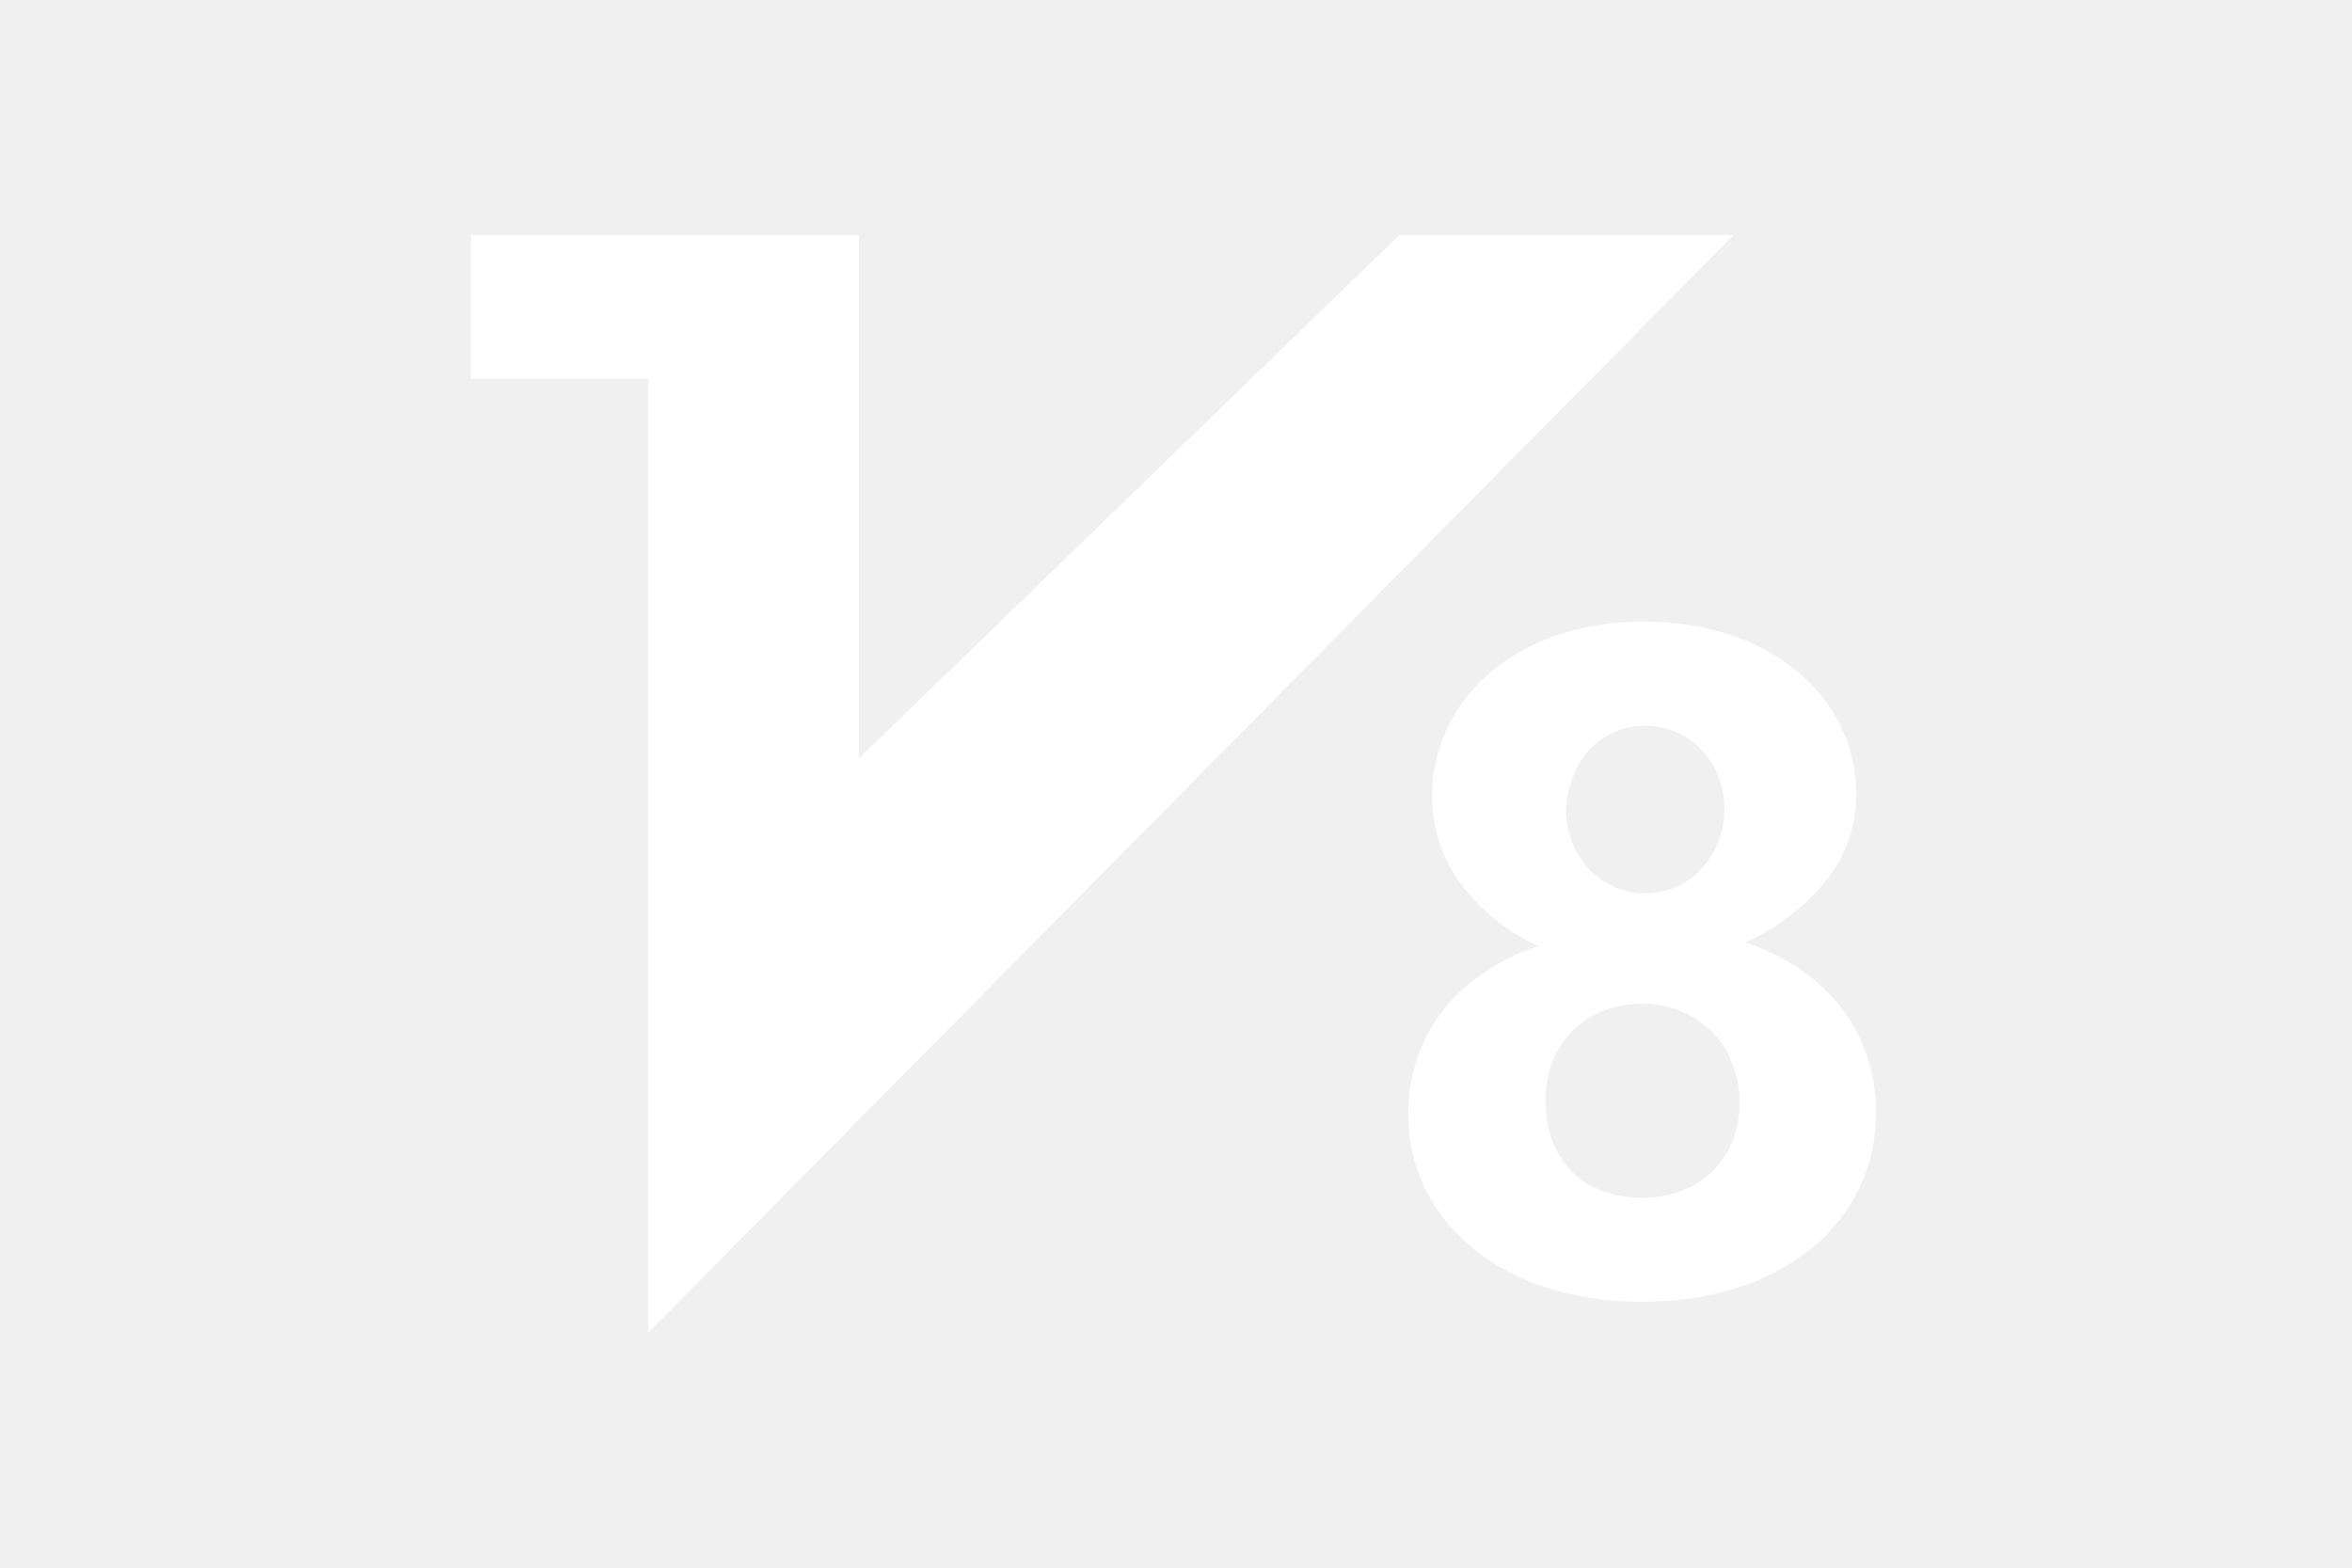
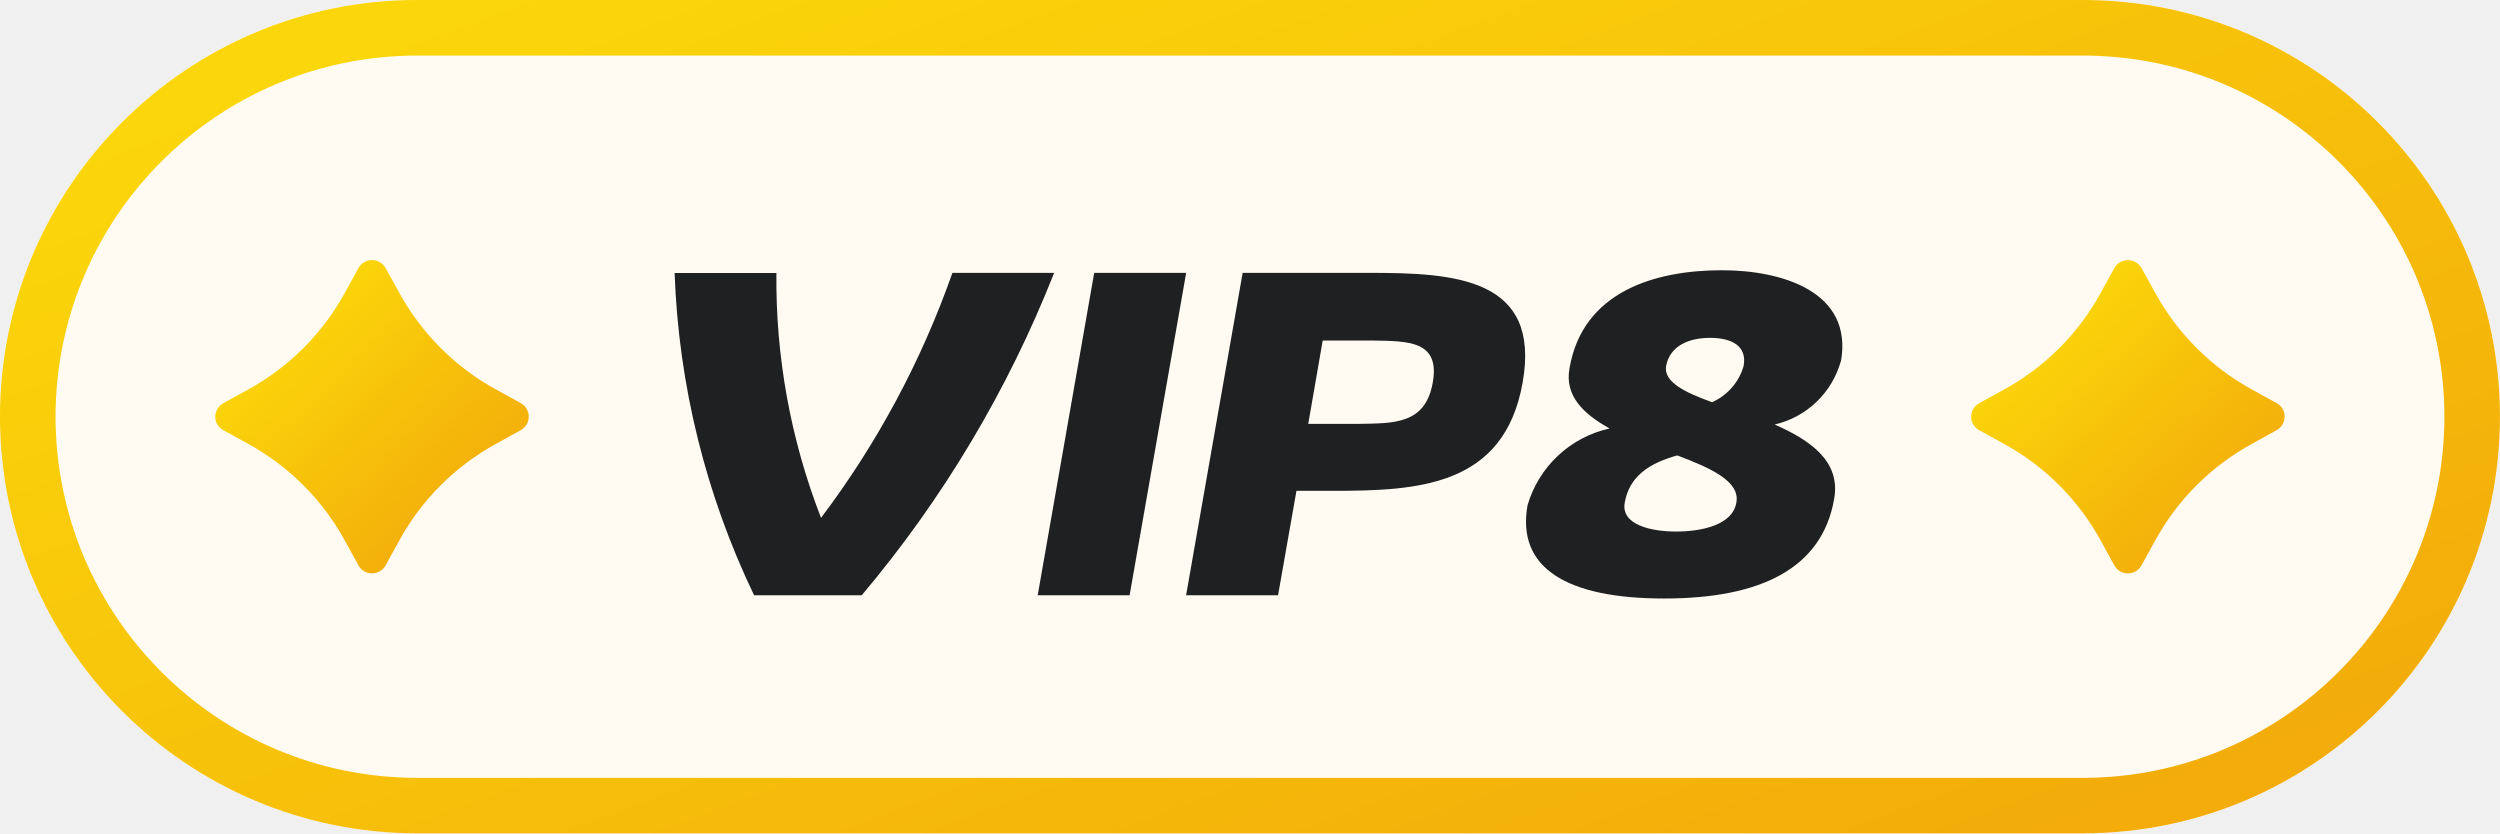
- <svg xmlns="http://www.w3.org/2000/svg" width="15" height="10" viewBox="0 0 15 10">
+ <svg xmlns="http://www.w3.org/2000/svg" xmlns:xlink="http://www.w3.org/1999/xlink" width="42" height="14" viewBox="0 0 42 14">
  <defs>
-     <clipPath id="clip-V8_w">
-       <rect width="15" height="10" />
-     </clipPath>
+     <linearGradient id="linear-gradient" x1="0.071" y1="0.141" x2="0.918" y2="0.896" gradientUnits="objectBoundingBox">
+       <stop offset="0" stop-color="#fbd60a" />
+       <stop offset="1" stop-color="#f3ac0a" />
+     </linearGradient>
+     <linearGradient id="linear-gradient-2" x1="0.196" y1="0.209" x2="0.803" y2="0.853" xlink:href="#linear-gradient" />
  </defs>
-   <g id="V8_w" clip-path="url(#clip-V8_w)">
-     <g id="Group_5197" data-name="Group 5197" transform="translate(752.404 -10549.096)">
-       <path id="Path_8006" data-name="Path 8006" d="M-909.4,10562v.916h1.131V10569l6.92-7h-2.132l-3.446,3.339V10562Z" transform="translate(160 -11.404)" fill="#fff" />
-       <path id="Path_9276" data-name="Path 9276" d="M.234-1.131a1.119,1.119,0,0,1,.051-.338,1.025,1.025,0,0,1,.154-.3A1.132,1.132,0,0,1,.7-2.02a1.377,1.377,0,0,1,.362-.18,1.3,1.3,0,0,1-.5-.406.927.927,0,0,1-.176-.549.993.993,0,0,1,.1-.445,1.08,1.08,0,0,1,.28-.354,1.309,1.309,0,0,1,.426-.233,1.682,1.682,0,0,1,.541-.083,1.715,1.715,0,0,1,.548.083,1.34,1.34,0,0,1,.429.231,1.05,1.05,0,0,1,.28.35.981.981,0,0,1,.1.439.872.872,0,0,1-.187.543,1.4,1.4,0,0,1-.519.4,1.413,1.413,0,0,1,.36.18,1.16,1.16,0,0,1,.261.25,1.026,1.026,0,0,1,.158.306,1.127,1.127,0,0,1,.053.344,1.1,1.1,0,0,1-.108.491A1.117,1.117,0,0,1,2.8-.268a1.445,1.445,0,0,1-.472.248,1.972,1.972,0,0,1-.6.088,1.983,1.983,0,0,1-.6-.086A1.44,1.44,0,0,1,.655-.264,1.135,1.135,0,0,1,.346-.643,1.069,1.069,0,0,1,.234-1.131ZM1.11-1.21a.714.714,0,0,0,.044.258.527.527,0,0,0,.126.193.563.563,0,0,0,.195.122.715.715,0,0,0,.253.042.676.676,0,0,0,.248-.044.581.581,0,0,0,.195-.123A.56.56,0,0,0,2.3-.955a.666.666,0,0,0,.047-.255A.663.663,0,0,0,2.3-1.45a.571.571,0,0,0-.126-.2.622.622,0,0,0-.195-.133.621.621,0,0,0-.253-.05.66.66,0,0,0-.246.045.563.563,0,0,0-.2.129.608.608,0,0,0-.129.2A.65.65,0,0,0,1.11-1.21Zm.129-1.86a.555.555,0,0,0,.04.209.541.541,0,0,0,.107.17.489.489,0,0,0,.16.113.474.474,0,0,0,.195.041.471.471,0,0,0,.2-.041.5.5,0,0,0,.16-.114.549.549,0,0,0,.108-.17.544.544,0,0,0,.04-.208.582.582,0,0,0-.038-.212.508.508,0,0,0-.107-.17.505.505,0,0,0-.161-.113.481.481,0,0,0-.2-.041.481.481,0,0,0-.2.042.491.491,0,0,0-.158.114.513.513,0,0,0-.1.17A.594.594,0,0,0,1.239-3.07Z" transform="translate(-743.656 10557.331)" fill="#fff" />
+   <g id="小_VIP8" transform="translate(-6037.902 -994)">
+     <g id="Rectangle_62529" data-name="Rectangle 62529" transform="translate(6037.902 994)">
+       <g id="Group_39763" data-name="Group 39763">
+         <path id="Path_51744" data-name="Path 51744" d="M11120.222-5852.444h28a7,7,0,0,1,7,7h0a7,7,0,0,1-7,7h-28a7,7,0,0,1-7-7h0A7,7,0,0,1,11120.222-5852.444Z" transform="translate(-11113.222 5852.444)" fill="#fffbf2" />
+       </g>
+       <g id="Group_39764" data-name="Group 39764">
+         <path id="Path_51745" data-name="Path 51745" d="M11148.221-5838.444h-28a7.008,7.008,0,0,1-7-7,7.008,7.008,0,0,1,7-7h28a7.008,7.008,0,0,1,7,7A7.008,7.008,0,0,1,11148.221-5838.444Zm-28-13.066a6.073,6.073,0,0,0-6.066,6.067,6.074,6.074,0,0,0,6.066,6.067h28a6.075,6.075,0,0,0,6.067-6.067,6.074,6.074,0,0,0-6.067-6.067Z" transform="translate(-11113.222 5852.444)" fill="url(#linear-gradient)" />
+       </g>
+     </g>
+     <path id="Path_51733" data-name="Path 51733" d="M11119.6-5848.062l.227.411a4.108,4.108,0,0,0,1.635,1.635l.411.226a.259.259,0,0,1,.1.353h0a.267.267,0,0,1-.1.1l-.411.227a4.09,4.09,0,0,0-1.635,1.635l-.227.412a.261.261,0,0,1-.354.1.252.252,0,0,1-.1-.1l-.226-.412a4.1,4.1,0,0,0-1.635-1.635l-.412-.227a.256.256,0,0,1-.1-.352h0a.277.277,0,0,1,.1-.1l.412-.226a4.1,4.1,0,0,0,1.635-1.635l.226-.411a.258.258,0,0,1,.351-.1h0A.253.253,0,0,1,11119.6-5848.062Z" transform="translate(-5075.221 6846.563)" fill="url(#linear-gradient-2)" />
+     <path id="Path_51733-2" data-name="Path 51733" d="M11119.6-5848.062l.227.411a4.108,4.108,0,0,0,1.635,1.635l.411.226a.259.259,0,0,1,.1.353h0a.267.267,0,0,1-.1.1l-.411.227a4.09,4.09,0,0,0-1.635,1.635l-.227.412a.261.261,0,0,1-.354.1.252.252,0,0,1-.1-.1l-.226-.412a4.1,4.1,0,0,0-1.635-1.635l-.412-.227a.256.256,0,0,1-.1-.352h0a.277.277,0,0,1,.1-.1l.412-.226a4.1,4.1,0,0,0,1.635-1.635l.226-.411a.258.258,0,0,1,.351-.1h0A.253.253,0,0,1,11119.6-5848.062Z" transform="translate(-5045.722 6846.563)" fill="url(#linear-gradient-2)" />
+     <g id="VIP10" transform="translate(-4951.296 6817.286)" style="isolation: isolate">
+       <path id="Path_51769" data-name="Path 51769" d="M-4.5-5.416A15.2,15.2,0,0,1-6.707-1.3a11.037,11.037,0,0,1-.75-4.114h-1.71A13.623,13.623,0,0,0-7.832,0h1.809A19.506,19.506,0,0,0-2.791-5.416Zm3.927,0H-2.118L-3.067,0h1.544Zm.949,0L-.574,0H.971L1.28-1.754h.6c1.434,0,2.89-.066,3.2-1.82S3.949-5.416,2.515-5.416ZM2.327-2.879H1.478l.243-1.4H2.57c.585.011,1.125,0,1,.706S2.912-2.89,2.327-2.879Zm8.1-1.048c.21-1.18-1-1.533-2-1.533C7.3-5.46,6.089-5.1,5.868-3.817c-.088.463.232.772.673,1.015A1.853,1.853,0,0,0,5.162-1.511C4.975-.463,5.813.055,7.457.055s2.658-.518,2.857-1.677c.11-.629-.4-.982-1-1.246A1.507,1.507,0,0,0,10.424-3.927ZM8.67-1.555c-.066.386-.607.485-1.015.485s-.927-.11-.86-.485c.077-.441.408-.662.882-.794C8.262-2.129,8.736-1.908,8.67-1.555ZM7.49-3.85c.066-.353.4-.474.739-.474s.629.121.563.474a.952.952,0,0,1-.529.607C7.8-3.409,7.446-3.585,7.49-3.85Z" transform="translate(11009.698 -5813.286)" fill="#1f2022" />
    </g>
  </g>
</svg>
